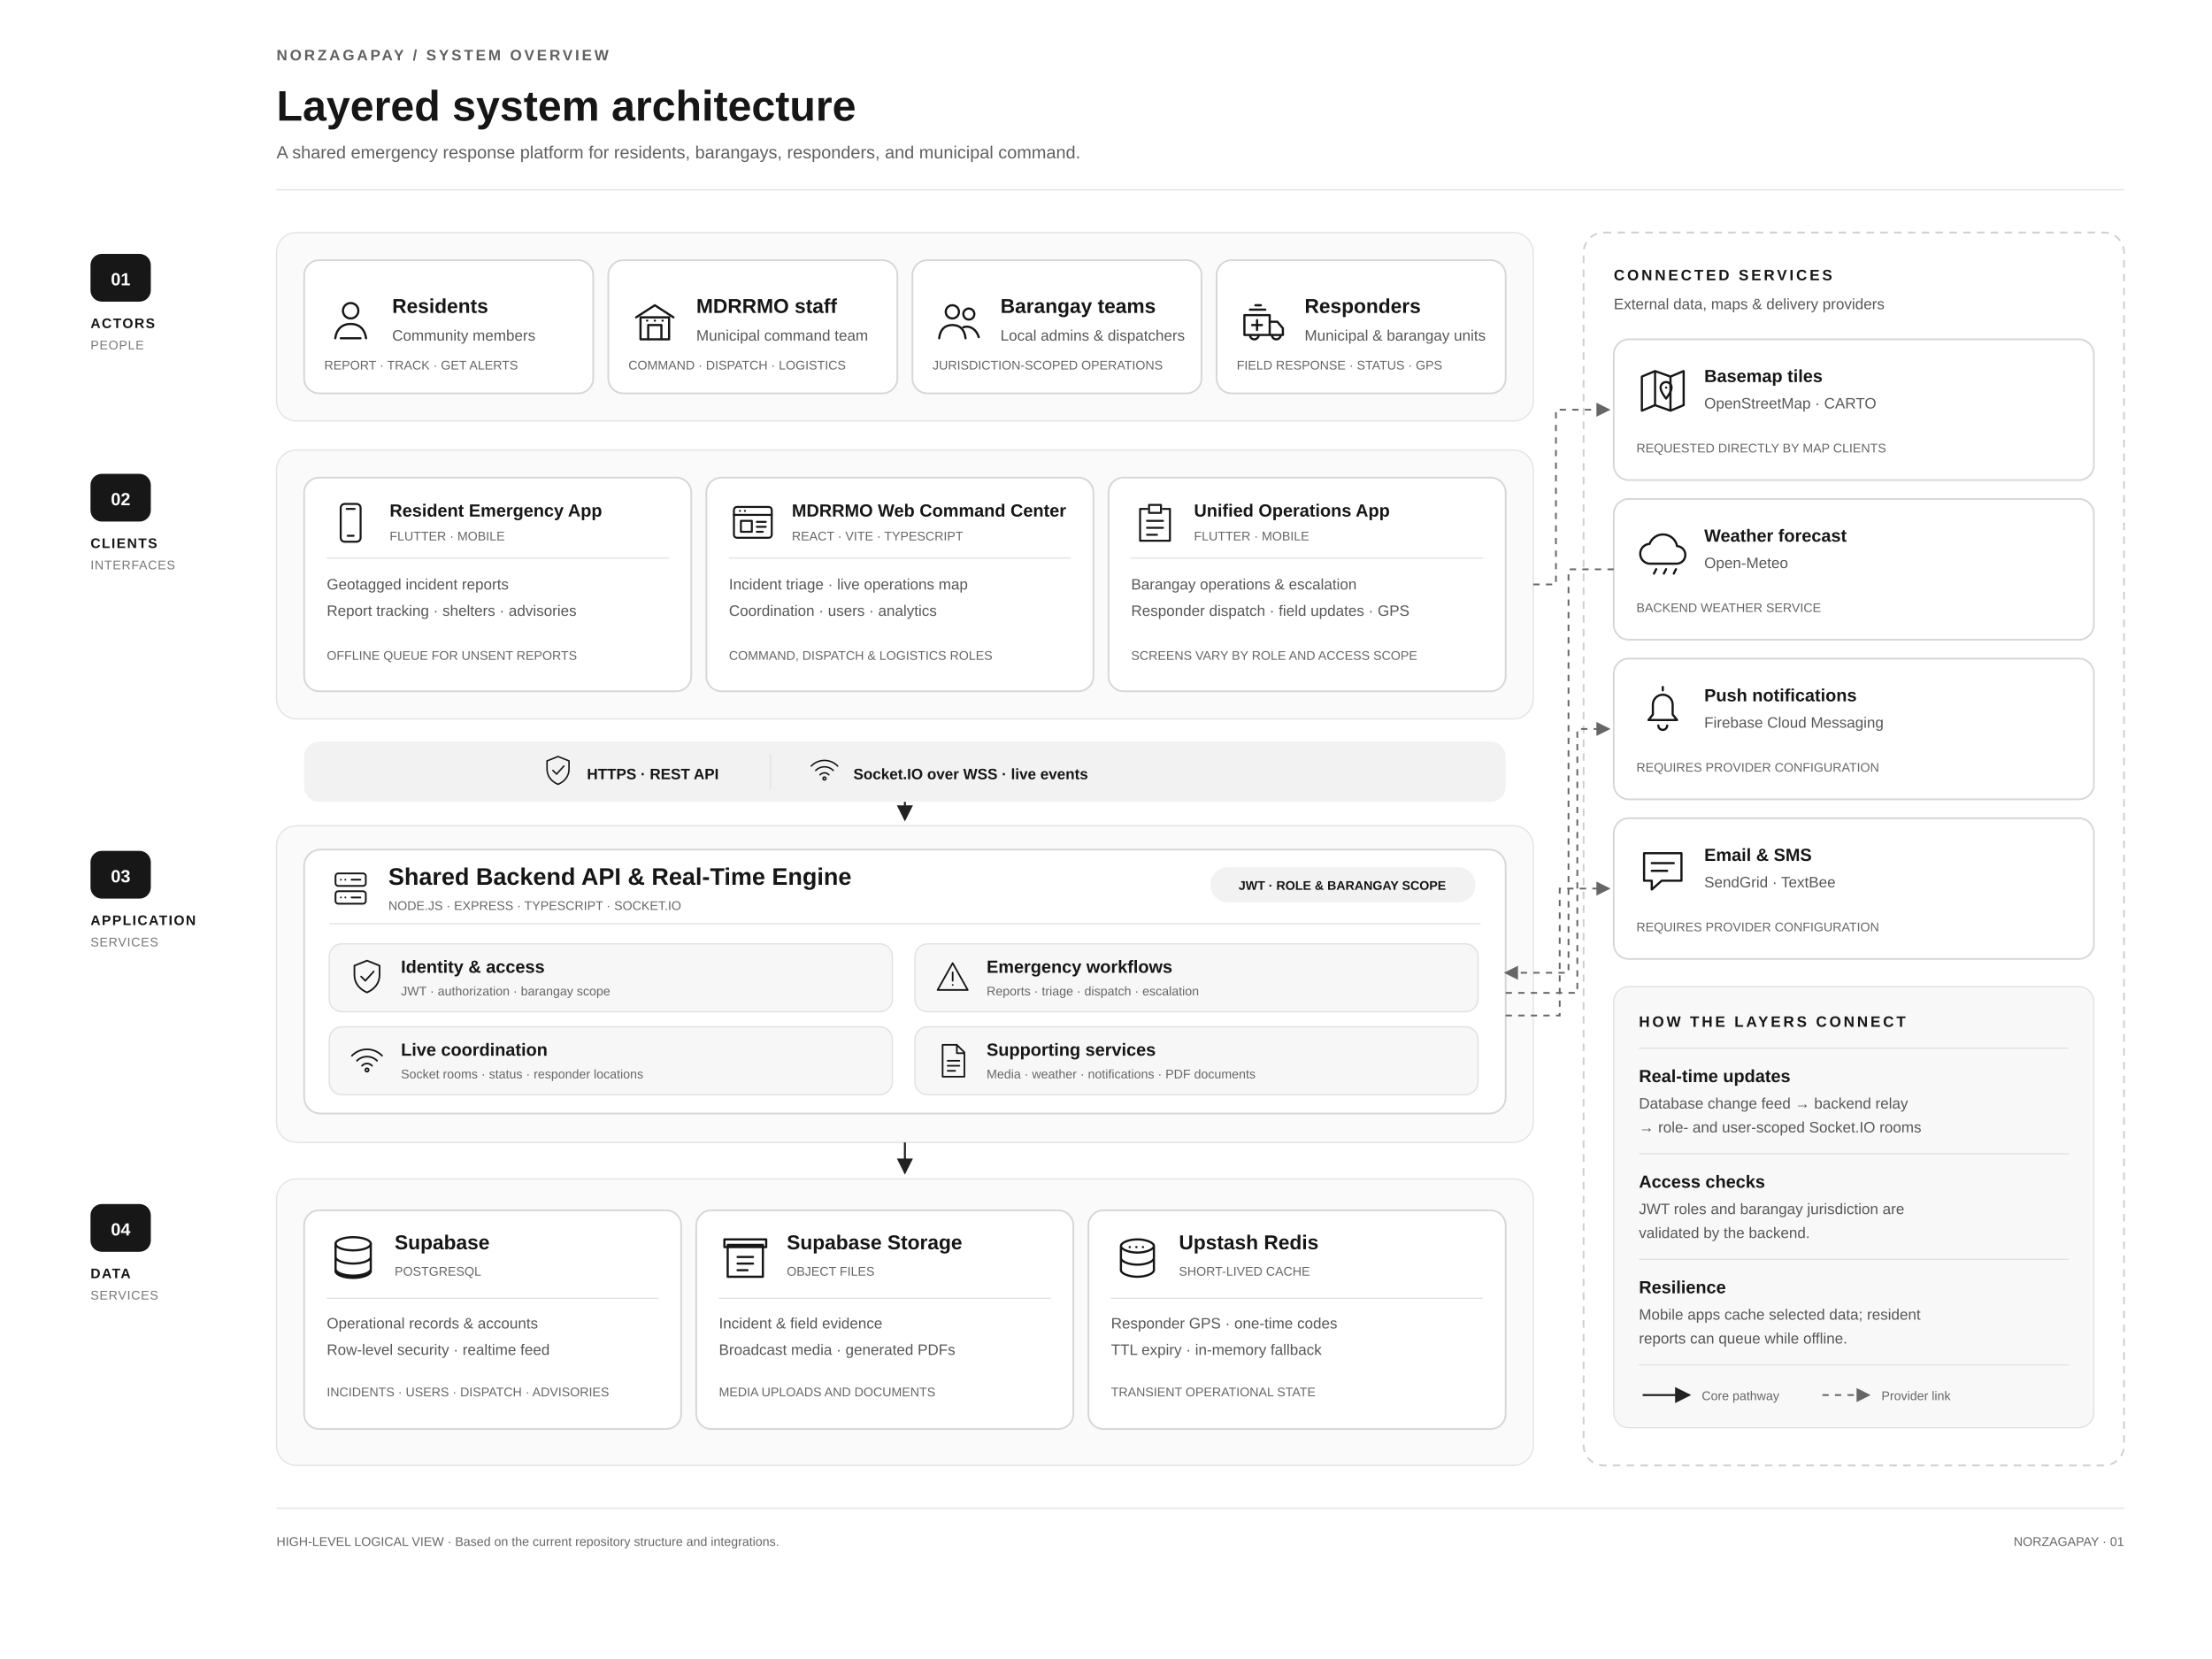
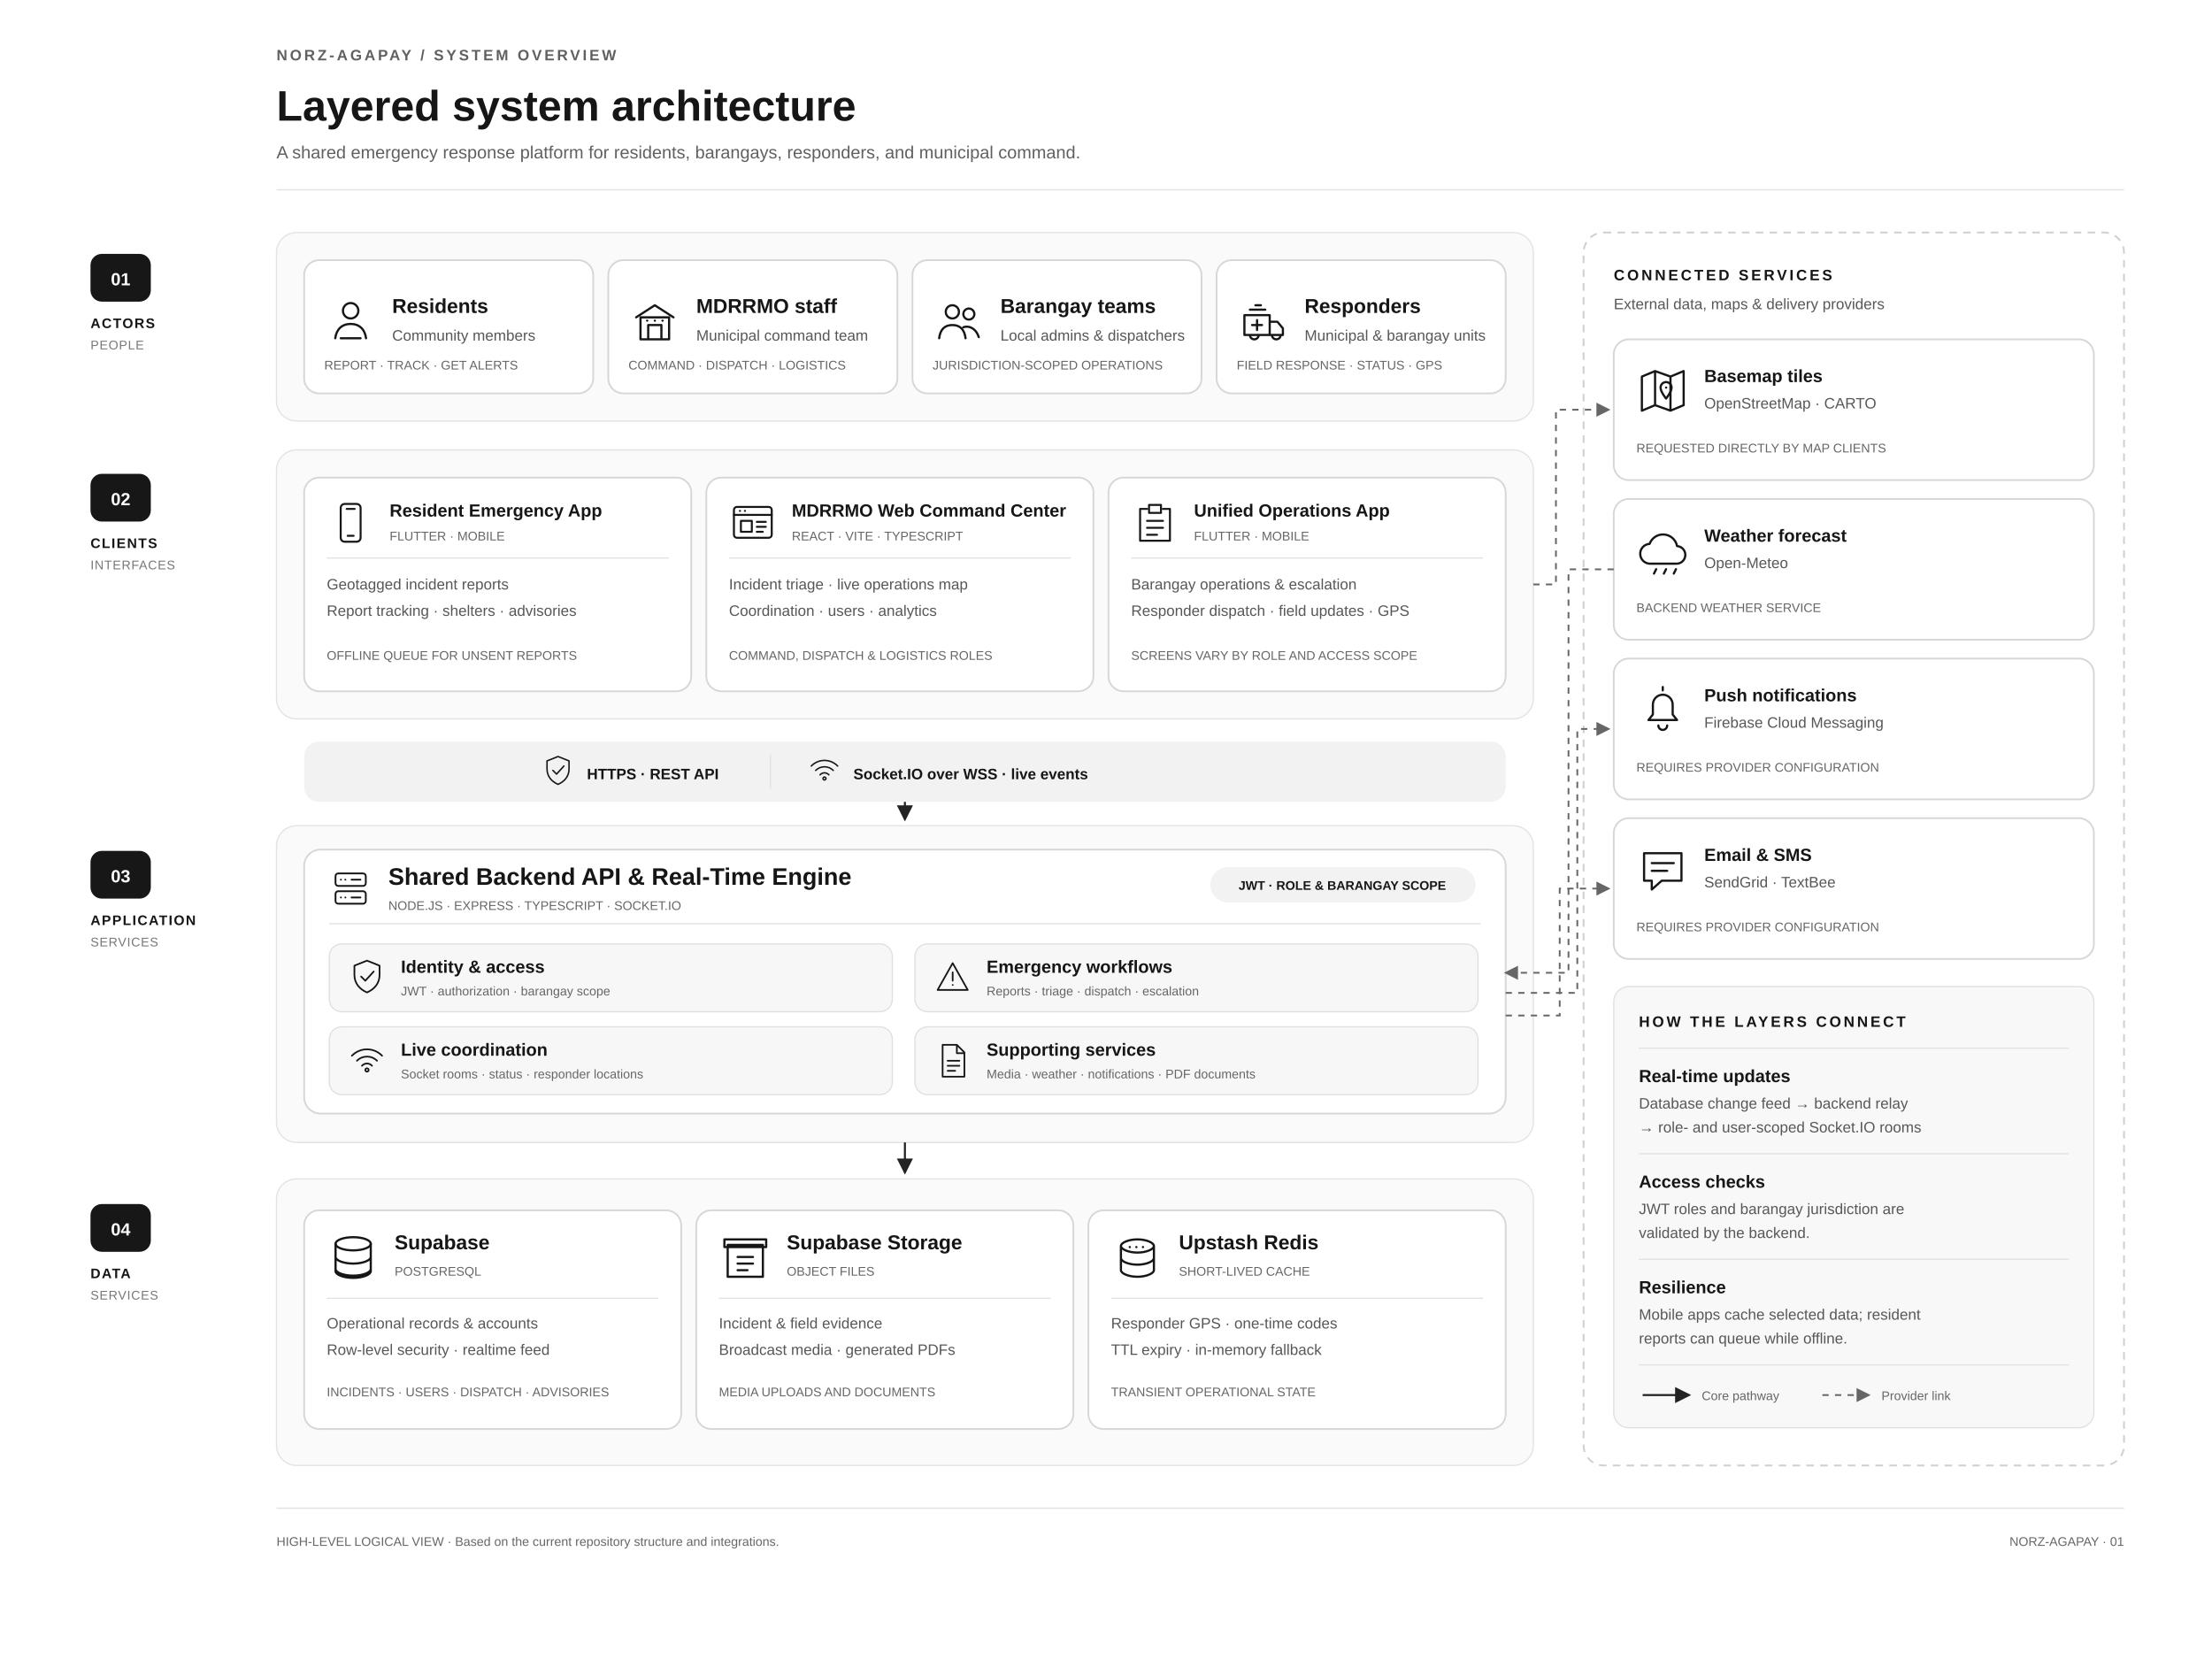
<svg xmlns="http://www.w3.org/2000/svg" viewBox="0 0 1760 1320" role="img" aria-labelledby="title description">
  <defs>
    <style>
      text { font-family: Arial, Helvetica, sans-serif; fill: #161616; }
      .muted { fill: #606060; }
      .eyebrow { font-size: 12px; font-weight: 700; letter-spacing: 2px; }
      .layerNo { font-size: 14px; font-weight: 700; fill: #fff; }
      .layerName { font-size: 11px; font-weight: 700; letter-spacing: 1px; }
      .layerSub { font-size: 10px; letter-spacing: .5px; fill: #777; }
      .card { fill: #fff; stroke: #d7d7d7; stroke-width: 1.4; }
      .soft { fill: #f7f7f7; stroke: #e0e0e0; stroke-width: 1; }
      .icon { fill: none; stroke: #161616; stroke-width: 2; stroke-linecap: round; stroke-linejoin: round; }
      .cardTitle { font-size: 16px; font-weight: 700; }
      .cardTitleSmall { font-size: 14px; font-weight: 700; }
      .body { font-size: 12px; fill: #575757; }
      .tiny { font-size: 10px; fill: #666; }
      .rule { stroke: #e2e2e2; stroke-width: 1; }
      .coreFlow { fill: none; stroke: #222; stroke-width: 1.6; marker-end: url(#arrow); }
      .providerFlow { fill: none; stroke: #666; stroke-width: 1.4; stroke-dasharray: 5 5; marker-end: url(#arrowLight); }
    </style>
    <marker id="arrow" markerWidth="8" markerHeight="8" refX="7" refY="4" orient="auto">
      <path d="M0 0L8 4L0 8Z" fill="#222" />
    </marker>
    <marker id="arrowLight" markerWidth="8" markerHeight="8" refX="7" refY="4" orient="auto">
      <path d="M0 0L8 4L0 8Z" fill="#666" />
    </marker>
    <symbol id="person" viewBox="0 0 48 48">
      <circle cx="24" cy="14" r="7" />
      <path d="M10 39c1-8 6-13 14-13s13 5 14 13M15 39h18" />
    </symbol>
    <symbol id="building" viewBox="0 0 48 48">
      <path d="M7 20L24 9l17 11M11 20h26v20H11zM18 40V27h12v13M17 23h.1M24 23h.1M31 23h.1" />
    </symbol>
    <symbol id="team" viewBox="0 0 48 48">
      <circle cx="18" cy="15" r="6" />
      <circle cx="33" cy="17" r="5" />
      <path d="M6 39c1-8 5-12 12-12s11 4 12 12M28 29c6-2 12 2 14 9" />
    </symbol>
    <symbol id="responder" viewBox="0 0 48 48">
      <path d="M7 18h23v18H7zM30 24h7l5 6v6H30zM12 13h14M17 9h5M12 36a4 4 0 1 0 8 0M32 36a4 4 0 1 0 8 0M14 27h9M18.5 22.5v9" />
    </symbol>
    <symbol id="phone" viewBox="0 0 48 48">
      <rect x="14" y="5" width="20" height="38" rx="4" />
      <path d="M20 10h8M21 37h6" />
    </symbol>
    <symbol id="browser" viewBox="0 0 48 48">
      <rect x="5" y="8" width="38" height="31" rx="3" />
      <path d="M5 16h38M11 12h.1M16 12h.1M12 22h11v11H12zM28 23h9M28 28h9M28 33h6" />
    </symbol>
    <symbol id="server" viewBox="0 0 48 48">
      <rect x="7" y="7" width="34" height="14" rx="3" />
      <rect x="7" y="27" width="34" height="14" rx="3" />
      <path d="M13 14h.1M18 14h.1M13 34h.1M18 34h.1M25 14h10M25 34h10" />
    </symbol>
    <symbol id="clipboard" viewBox="0 0 48 48">
      <path d="M16 10H9v32h30V10h-7M18 6h12v8H18zM16 22h16M16 29h16M16 36h10" />
    </symbol>
    <symbol id="shield" viewBox="0 0 48 48">
      <path d="M24 5l15 6v11c0 10-6 17-15 21C15 39 9 32 9 22V11zM17 24l5 5 10-11" />
    </symbol>
    <symbol id="dispatch" viewBox="0 0 48 48">
      <path d="M24 8l18 32H6zM24 19v10M24 34h.1" />
    </symbol>
    <symbol id="signal" viewBox="0 0 48 48">
      <circle cx="24" cy="35" r="2" />
      <path d="M18 30a8 8 0 0 1 12 0M12 24a17 17 0 0 1 24 0M6 18a25 25 0 0 1 36 0" />
    </symbol>
    <symbol id="file" viewBox="0 0 48 48">
      <path d="M12 5h17l9 9v29H12zM29 5v10h9M18 24h14M18 30h14M18 36h9" />
    </symbol>
    <symbol id="database" viewBox="0 0 48 48">
      <ellipse cx="24" cy="11" rx="16" ry="6" />
      <path d="M8 11v25c0 3 7 6 16 6s16-3 16-6V11M8 23c0 3 7 6 16 6s16-3 16-6M8 34c0 3 7 6 16 6s16-3 16-6" />
    </symbol>
    <symbol id="storage" viewBox="0 0 48 48">
      <path d="M8 12h32v29H8zM5 7h38v7H5zM17 23h14M17 29h14M17 35h9" />
    </symbol>
    <symbol id="cache" viewBox="0 0 48 48">
      <path d="M9 13c0-3 7-6 15-6s15 3 15 6-7 6-15 6-15-3-15-6zM9 13v11c0 3 7 6 15 6s15-3 15-6V13M9 24v11c0 3 7 6 15 6s15-3 15-6V24" />
      <path d="M17 14h.1M23 14h.1M29 14h.1" />
    </symbol>
    <symbol id="map" viewBox="0 0 48 48">
      <path d="M5 11l12-5 14 5 12-5v31l-12 5-14-5-12 5zM17 6v31M31 11v31" />
      <path d="M22 21a5 5 0 1 1 10 0c0 4-5 10-5 10s-5-6-5-10zM27 21h.1" />
    </symbol>
    <symbol id="cloud" viewBox="0 0 48 48">
      <path d="M13 36h23a8 8 0 0 0 1-16 13 13 0 0 0-25-2A9 9 0 0 0 13 36z" />
      <path d="M18 41l-2 4M27 41l-2 4M36 41l-2 4" />
    </symbol>
    <symbol id="bell" viewBox="0 0 48 48">
      <path d="M11 33h26l-4-5V19a9 9 0 0 0-18 0v9zM20 38a4 4 0 0 0 8 0M24 6V3" />
    </symbol>
    <symbol id="message" viewBox="0 0 48 48">
      <path d="M7 9h34v25H23l-9 8v-8H7zM14 18h20M14 25h14" />
    </symbol>
  </defs>
  <rect width="1760" height="1320" fill="#fff" />
-   <text x="220" y="48" class="eyebrow muted">NORZAGAPAY / SYSTEM OVERVIEW</text>
+   <text x="220" y="48" class="eyebrow muted">NORZ-AGAPAY / SYSTEM OVERVIEW</text>
  <text x="220" y="96" font-size="34" font-weight="700">Layered system architecture</text>
  <text x="220" y="126" font-size="14" class="muted">A shared emergency response platform for residents, barangays, responders, and municipal command.</text>
  <line x1="220" y1="151" x2="1690" y2="151" class="rule" />
  <rect x="220" y="185" width="1000" height="150" rx="16" fill="#fafafa" stroke="#e3e3e3" />
  <rect x="72" y="202" width="48" height="38" rx="9" fill="#171717" />
  <text x="96" y="227" text-anchor="middle" class="layerNo">01</text>
  <text x="72" y="261" class="layerName">ACTORS</text>
  <text x="72" y="278" class="layerSub">PEOPLE</text>
  <g>
    <rect x="242" y="207" width="230" height="106" rx="12" class="card" />
    <use href="#person" x="258" y="235" width="42" height="42" class="icon" />
    <text x="312" y="249" class="cardTitle">Residents</text>
    <text x="312" y="271" class="body">Community members</text>
    <text x="258" y="294" class="tiny">REPORT · TRACK · GET ALERTS</text>
  </g>
  <g>
    <rect x="484" y="207" width="230" height="106" rx="12" class="card" />
    <use href="#building" x="500" y="235" width="42" height="42" class="icon" />
    <text x="554" y="249" class="cardTitle">MDRRMO staff</text>
    <text x="554" y="271" class="body">Municipal command team</text>
    <text x="500" y="294" class="tiny">COMMAND · DISPATCH · LOGISTICS</text>
  </g>
  <g>
    <rect x="726" y="207" width="230" height="106" rx="12" class="card" />
    <use href="#team" x="742" y="235" width="42" height="42" class="icon" />
    <text x="796" y="249" class="cardTitle">Barangay teams</text>
    <text x="796" y="271" class="body">Local admins &amp; dispatchers</text>
    <text x="742" y="294" class="tiny">JURISDICTION-SCOPED OPERATIONS</text>
  </g>
  <g>
    <rect x="968" y="207" width="230" height="106" rx="12" class="card" />
    <use href="#responder" x="984" y="235" width="42" height="42" class="icon" />
    <text x="1038" y="249" class="cardTitle">Responders</text>
    <text x="1038" y="271" class="body">Municipal &amp; barangay units</text>
    <text x="984" y="294" class="tiny">FIELD RESPONSE · STATUS · GPS</text>
  </g>
  <rect x="220" y="358" width="1000" height="214" rx="16" fill="#fafafa" stroke="#e3e3e3" />
  <rect x="72" y="377" width="48" height="38" rx="9" fill="#171717" />
  <text x="96" y="402" text-anchor="middle" class="layerNo">02</text>
  <text x="72" y="436" class="layerName">CLIENTS</text>
  <text x="72" y="453" class="layerSub">INTERFACES</text>
  <g>
    <rect x="242" y="380" width="308" height="170" rx="12" class="card" />
    <use href="#phone" x="260" y="397" width="38" height="38" class="icon" />
    <text x="310" y="411" class="cardTitleSmall">Resident Emergency App</text>
    <text x="310" y="430" class="tiny">FLUTTER · MOBILE</text>
    <line x1="260" y1="444" x2="532" y2="444" class="rule" />
    <text x="260" y="469" class="body">Geotagged incident reports</text>
    <text x="260" y="490" class="body">Report tracking · shelters · advisories</text>
    <text x="260" y="525" class="tiny">OFFLINE QUEUE FOR UNSENT REPORTS</text>
  </g>
  <g>
    <rect x="562" y="380" width="308" height="170" rx="12" class="card" />
    <use href="#browser" x="580" y="397" width="38" height="38" class="icon" />
    <text x="630" y="411" class="cardTitleSmall">MDRRMO Web Command Center</text>
    <text x="630" y="430" class="tiny">REACT · VITE · TYPESCRIPT</text>
    <line x1="580" y1="444" x2="852" y2="444" class="rule" />
    <text x="580" y="469" class="body">Incident triage · live operations map</text>
    <text x="580" y="490" class="body">Coordination · users · analytics</text>
    <text x="580" y="525" class="tiny">COMMAND, DISPATCH &amp; LOGISTICS ROLES</text>
  </g>
  <g>
    <rect x="882" y="380" width="316" height="170" rx="12" class="card" />
    <use href="#clipboard" x="900" y="397" width="38" height="38" class="icon" />
    <text x="950" y="411" class="cardTitleSmall">Unified Operations App</text>
    <text x="950" y="430" class="tiny">FLUTTER · MOBILE</text>
    <line x1="900" y1="444" x2="1180" y2="444" class="rule" />
    <text x="900" y="469" class="body">Barangay operations &amp; escalation</text>
    <text x="900" y="490" class="body">Responder dispatch · field updates · GPS</text>
    <text x="900" y="525" class="tiny">SCREENS VARY BY ROLE AND ACCESS SCOPE</text>
  </g>
  <rect x="242" y="590" width="956" height="48" rx="12" fill="#f2f2f2" />
  <use href="#shield" x="430" y="599" width="28" height="28" class="icon" />
  <text x="467" y="620" font-size="12" font-weight="700">HTTPS · REST API</text>
  <line x1="613" y1="600" x2="613" y2="628" class="rule" />
  <use href="#signal" x="642" y="599" width="28" height="28" class="icon" />
  <text x="679" y="620" font-size="12" font-weight="700">Socket.IO over WSS · live events</text>
  <path d="M720 638V652" class="coreFlow" />
  <rect x="220" y="657" width="1000" height="252" rx="16" fill="#fafafa" stroke="#e3e3e3" />
  <rect x="72" y="677" width="48" height="38" rx="9" fill="#171717" />
  <text x="96" y="702" text-anchor="middle" class="layerNo">03</text>
  <text x="72" y="736" class="layerName">APPLICATION</text>
  <text x="72" y="753" class="layerSub">SERVICES</text>
  <rect x="242" y="676" width="956" height="210" rx="13" class="card" />
  <use href="#server" x="262" y="690" width="34" height="34" class="icon" />
  <text x="309" y="704" font-size="19" font-weight="700">Shared Backend API &amp; Real-Time Engine</text>
  <text x="309" y="724" class="tiny">NODE.JS · EXPRESS · TYPESCRIPT · SOCKET.IO</text>
  <rect x="963" y="690" width="211" height="28" rx="14" fill="#f2f2f2" />
  <text x="1068" y="708" text-anchor="middle" font-size="10" font-weight="700">JWT · ROLE &amp; BARANGAY SCOPE</text>
  <line x1="262" y1="735" x2="1178" y2="735" class="rule" />
  <g>
    <rect x="262" y="751" width="448" height="54" rx="10" class="soft" />
    <use href="#shield" x="276" y="761" width="32" height="32" class="icon" />
    <text x="319" y="774" class="cardTitleSmall">Identity &amp; access</text>
    <text x="319" y="792" class="tiny">JWT · authorization · barangay scope</text>
  </g>
  <g>
    <rect x="728" y="751" width="448" height="54" rx="10" class="soft" />
    <use href="#dispatch" x="742" y="761" width="32" height="32" class="icon" />
    <text x="785" y="774" class="cardTitleSmall">Emergency workflows</text>
    <text x="785" y="792" class="tiny">Reports · triage · dispatch · escalation</text>
  </g>
  <g>
    <rect x="262" y="817" width="448" height="54" rx="10" class="soft" />
    <use href="#signal" x="276" y="828" width="32" height="32" class="icon" />
    <text x="319" y="840" class="cardTitleSmall">Live coordination</text>
    <text x="319" y="858" class="tiny">Socket rooms · status · responder locations</text>
  </g>
  <g>
    <rect x="728" y="817" width="448" height="54" rx="10" class="soft" />
    <use href="#file" x="742" y="828" width="32" height="32" class="icon" />
    <text x="785" y="840" class="cardTitleSmall">Supporting services</text>
    <text x="785" y="858" class="tiny">Media · weather · notifications · PDF documents</text>
  </g>
  <path d="M720 909V933" class="coreFlow" />
  <rect x="220" y="938" width="1000" height="228" rx="16" fill="#fafafa" stroke="#e3e3e3" />
  <rect x="72" y="958" width="48" height="38" rx="9" fill="#171717" />
  <text x="96" y="983" text-anchor="middle" class="layerNo">04</text>
  <text x="72" y="1017" class="layerName">DATA</text>
  <text x="72" y="1034" class="layerSub">SERVICES</text>
  <g>
    <rect x="242" y="963" width="300" height="174" rx="12" class="card" />
    <use href="#database" x="260" y="980" width="42" height="42" class="icon" />
    <text x="314" y="994" class="cardTitle">Supabase</text>
    <text x="314" y="1015" class="tiny">POSTGRESQL</text>
    <line x1="260" y1="1033" x2="524" y2="1033" class="rule" />
    <text x="260" y="1057" class="body">Operational records &amp; accounts</text>
    <text x="260" y="1078" class="body">Row-level security · realtime feed</text>
    <text x="260" y="1111" class="tiny">INCIDENTS · USERS · DISPATCH · ADVISORIES</text>
  </g>
  <g>
    <rect x="554" y="963" width="300" height="174" rx="12" class="card" />
    <use href="#storage" x="572" y="980" width="42" height="42" class="icon" />
    <text x="626" y="994" class="cardTitle">Supabase Storage</text>
    <text x="626" y="1015" class="tiny">OBJECT FILES</text>
    <line x1="572" y1="1033" x2="836" y2="1033" class="rule" />
    <text x="572" y="1057" class="body">Incident &amp; field evidence</text>
    <text x="572" y="1078" class="body">Broadcast media · generated PDFs</text>
    <text x="572" y="1111" class="tiny">MEDIA UPLOADS AND DOCUMENTS</text>
  </g>
  <g>
    <rect x="866" y="963" width="332" height="174" rx="12" class="card" />
    <use href="#cache" x="884" y="980" width="42" height="42" class="icon" />
    <text x="938" y="994" class="cardTitle">Upstash Redis</text>
    <text x="938" y="1015" class="tiny">SHORT-LIVED CACHE</text>
    <line x1="884" y1="1033" x2="1180" y2="1033" class="rule" />
    <text x="884" y="1057" class="body">Responder GPS · one-time codes</text>
    <text x="884" y="1078" class="body">TTL expiry · in-memory fallback</text>
    <text x="884" y="1111" class="tiny">TRANSIENT OPERATIONAL STATE</text>
  </g>
  <rect x="1260" y="185" width="430" height="981" rx="16" fill="#fff" stroke="#cfcfcf" stroke-width="1.4" stroke-dasharray="6 5" />
  <text x="1284" y="223" class="eyebrow">CONNECTED SERVICES</text>
  <text x="1284" y="246" class="body">External data, maps &amp; delivery providers</text>
  <g>
    <rect x="1284" y="270" width="382" height="112" rx="12" class="card" />
    <use href="#map" x="1302" y="290" width="42" height="42" class="icon" />
    <text x="1356" y="304" class="cardTitleSmall">Basemap tiles</text>
    <text x="1356" y="325" class="body">OpenStreetMap · CARTO</text>
    <text x="1302" y="360" class="tiny">REQUESTED DIRECTLY BY MAP CLIENTS</text>
  </g>
  <g>
    <rect x="1284" y="397" width="382" height="112" rx="12" class="card" />
    <use href="#cloud" x="1302" y="417" width="42" height="42" class="icon" />
    <text x="1356" y="431" class="cardTitleSmall">Weather forecast</text>
    <text x="1356" y="452" class="body">Open-Meteo</text>
    <text x="1302" y="487" class="tiny">BACKEND WEATHER SERVICE</text>
  </g>
  <g>
    <rect x="1284" y="524" width="382" height="112" rx="12" class="card" />
    <use href="#bell" x="1302" y="544" width="42" height="42" class="icon" />
    <text x="1356" y="558" class="cardTitleSmall">Push notifications</text>
    <text x="1356" y="579" class="body">Firebase Cloud Messaging</text>
    <text x="1302" y="614" class="tiny">REQUIRES PROVIDER CONFIGURATION</text>
  </g>
  <g>
    <rect x="1284" y="651" width="382" height="112" rx="12" class="card" />
    <use href="#message" x="1302" y="671" width="42" height="42" class="icon" />
    <text x="1356" y="685" class="cardTitleSmall">Email &amp; SMS</text>
    <text x="1356" y="706" class="body">SendGrid · TextBee</text>
    <text x="1302" y="741" class="tiny">REQUIRES PROVIDER CONFIGURATION</text>
  </g>
  <rect x="1284" y="785" width="382" height="351" rx="12" fill="#f8f8f8" stroke="#e0e0e0" />
  <text x="1304" y="817" class="eyebrow">HOW THE LAYERS CONNECT</text>
  <line x1="1304" y1="834" x2="1646" y2="834" class="rule" />
  <text x="1304" y="861" class="cardTitleSmall">Real-time updates</text>
  <text x="1304" y="882" class="body">Database change feed → backend relay</text>
  <text x="1304" y="901" class="body">→ role- and user-scoped Socket.IO rooms</text>
  <line x1="1304" y1="918" x2="1646" y2="918" class="rule" />
  <text x="1304" y="945" class="cardTitleSmall">Access checks</text>
  <text x="1304" y="966" class="body">JWT roles and barangay jurisdiction are</text>
  <text x="1304" y="985" class="body">validated by the backend.</text>
  <line x1="1304" y1="1002" x2="1646" y2="1002" class="rule" />
  <text x="1304" y="1029" class="cardTitleSmall">Resilience</text>
  <text x="1304" y="1050" class="body">Mobile apps cache selected data; resident</text>
  <text x="1304" y="1069" class="body">reports can queue while offline.</text>
  <line x1="1304" y1="1086" x2="1646" y2="1086" class="rule" />
  <line x1="1307" y1="1110" x2="1344" y2="1110" stroke="#222" stroke-width="1.6" marker-end="url(#arrow)" />
  <text x="1354" y="1114" class="tiny">Core pathway</text>
  <line x1="1450" y1="1110" x2="1487" y2="1110" stroke="#666" stroke-width="1.4" stroke-dasharray="5 5" marker-end="url(#arrowLight)" />
  <text x="1497" y="1114" class="tiny">Provider link</text>
  <path d="M1220 465H1238V326H1280" class="providerFlow" />
  <path d="M1284 453H1248V774H1198" class="providerFlow" />
  <path d="M1198 790H1255V580H1280" class="providerFlow" />
  <path d="M1198 808H1241V707H1280" class="providerFlow" />
  <line x1="220" y1="1200" x2="1690" y2="1200" class="rule" />
  <text x="220" y="1230" class="tiny">HIGH-LEVEL LOGICAL VIEW · Based on the current repository structure and integrations.</text>
-   <text x="1690" y="1230" text-anchor="end" class="tiny">NORZAGAPAY · 01</text>
+   <text x="1690" y="1230" text-anchor="end" class="tiny">NORZ-AGAPAY · 01</text>
</svg>
